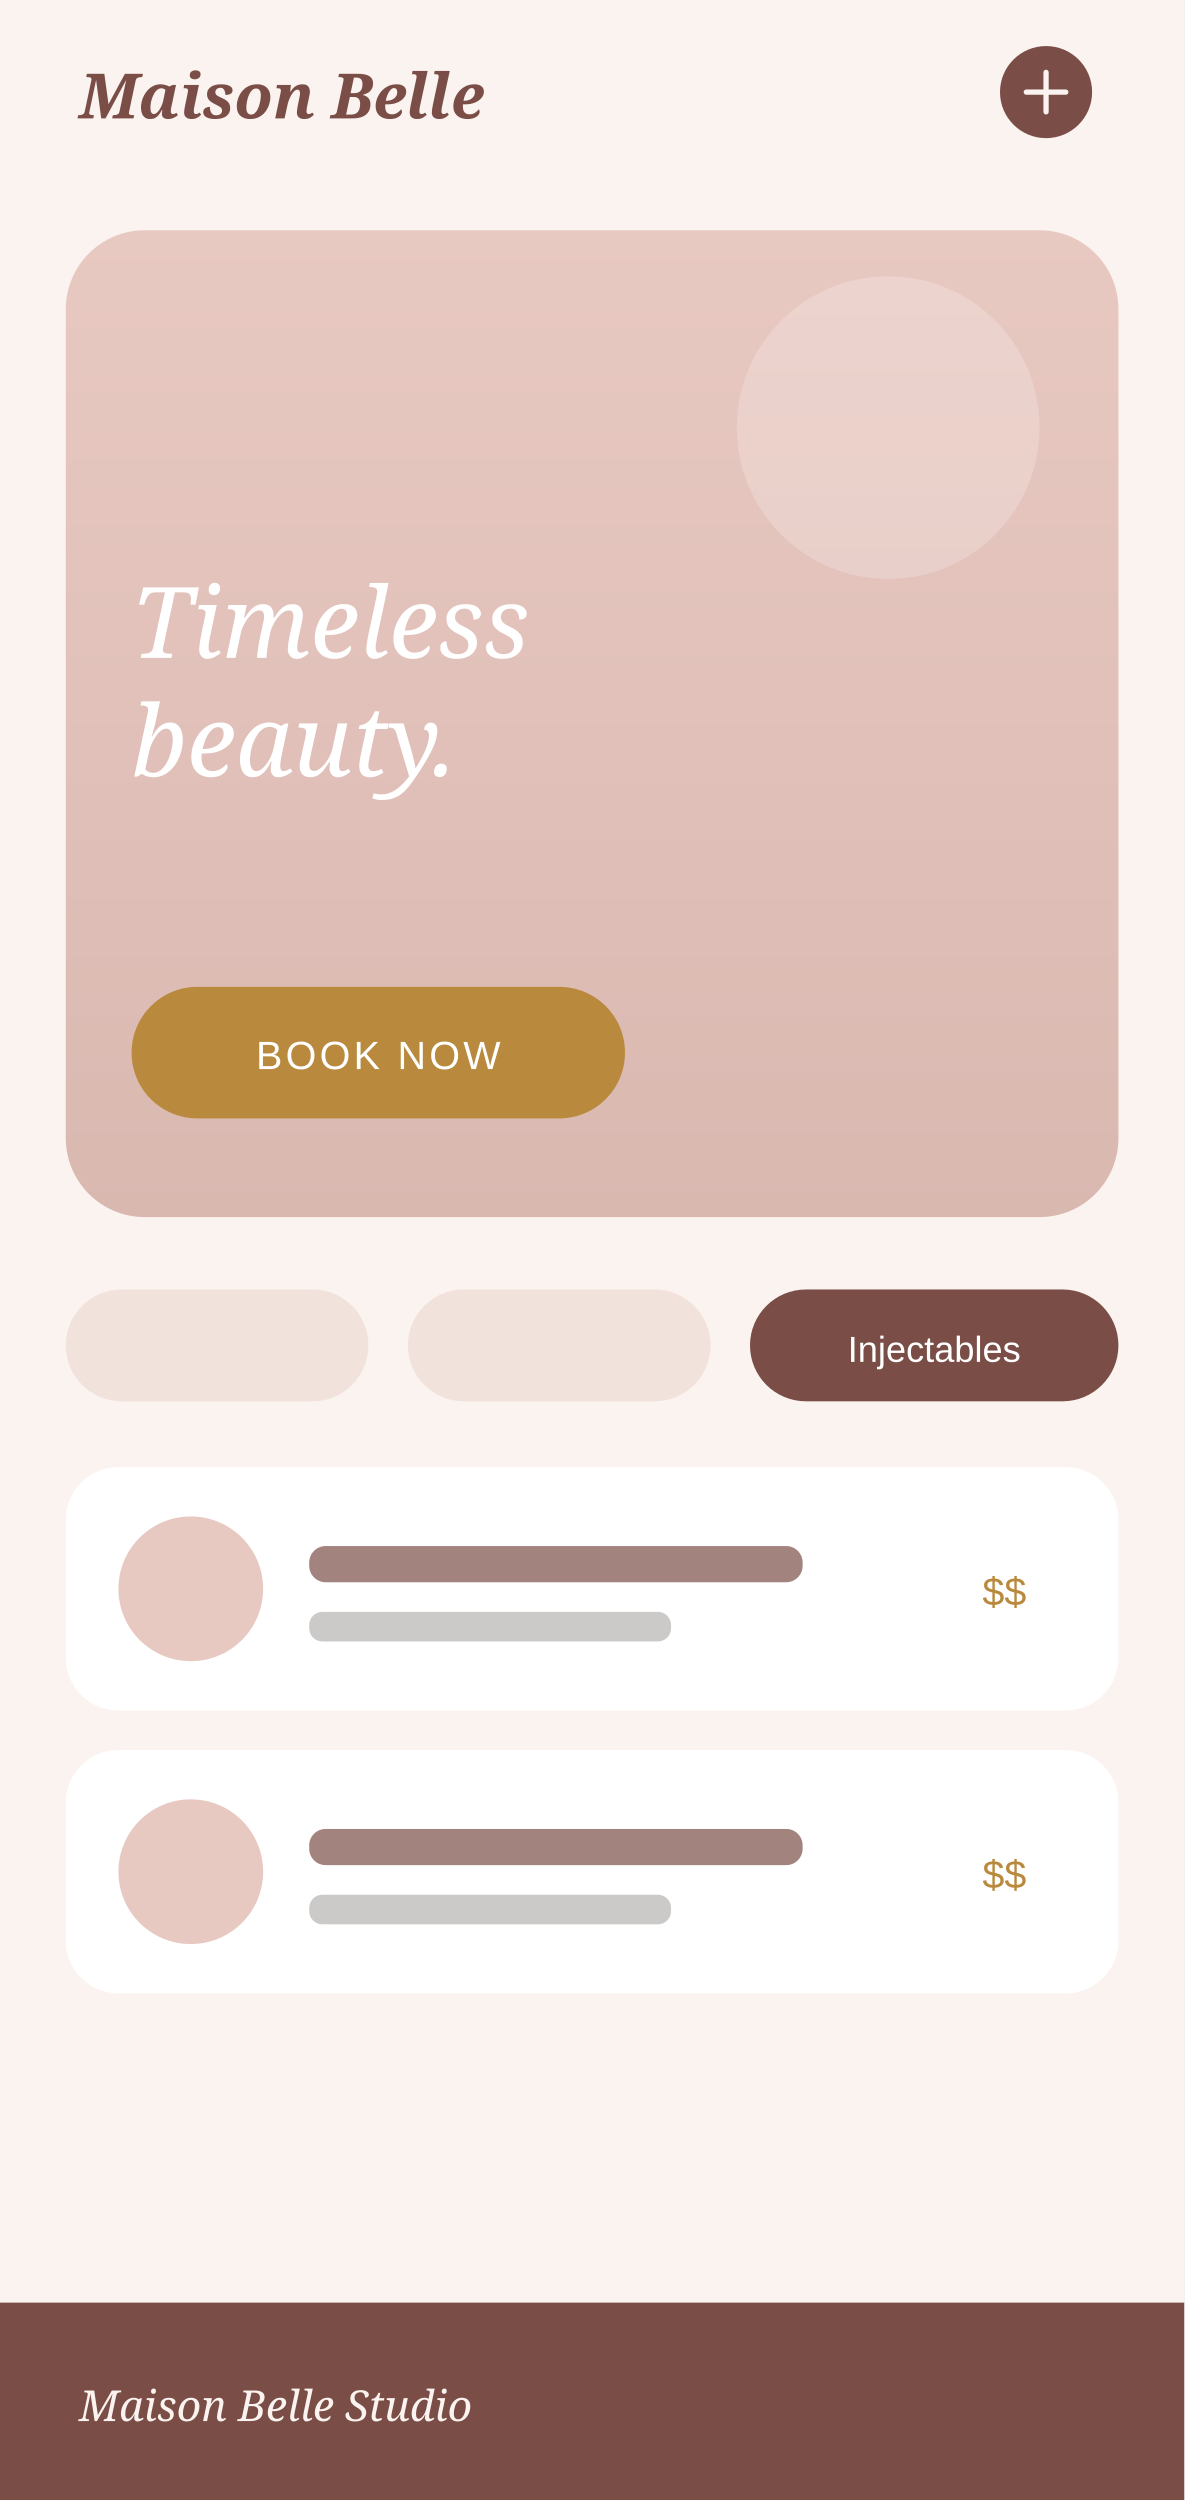
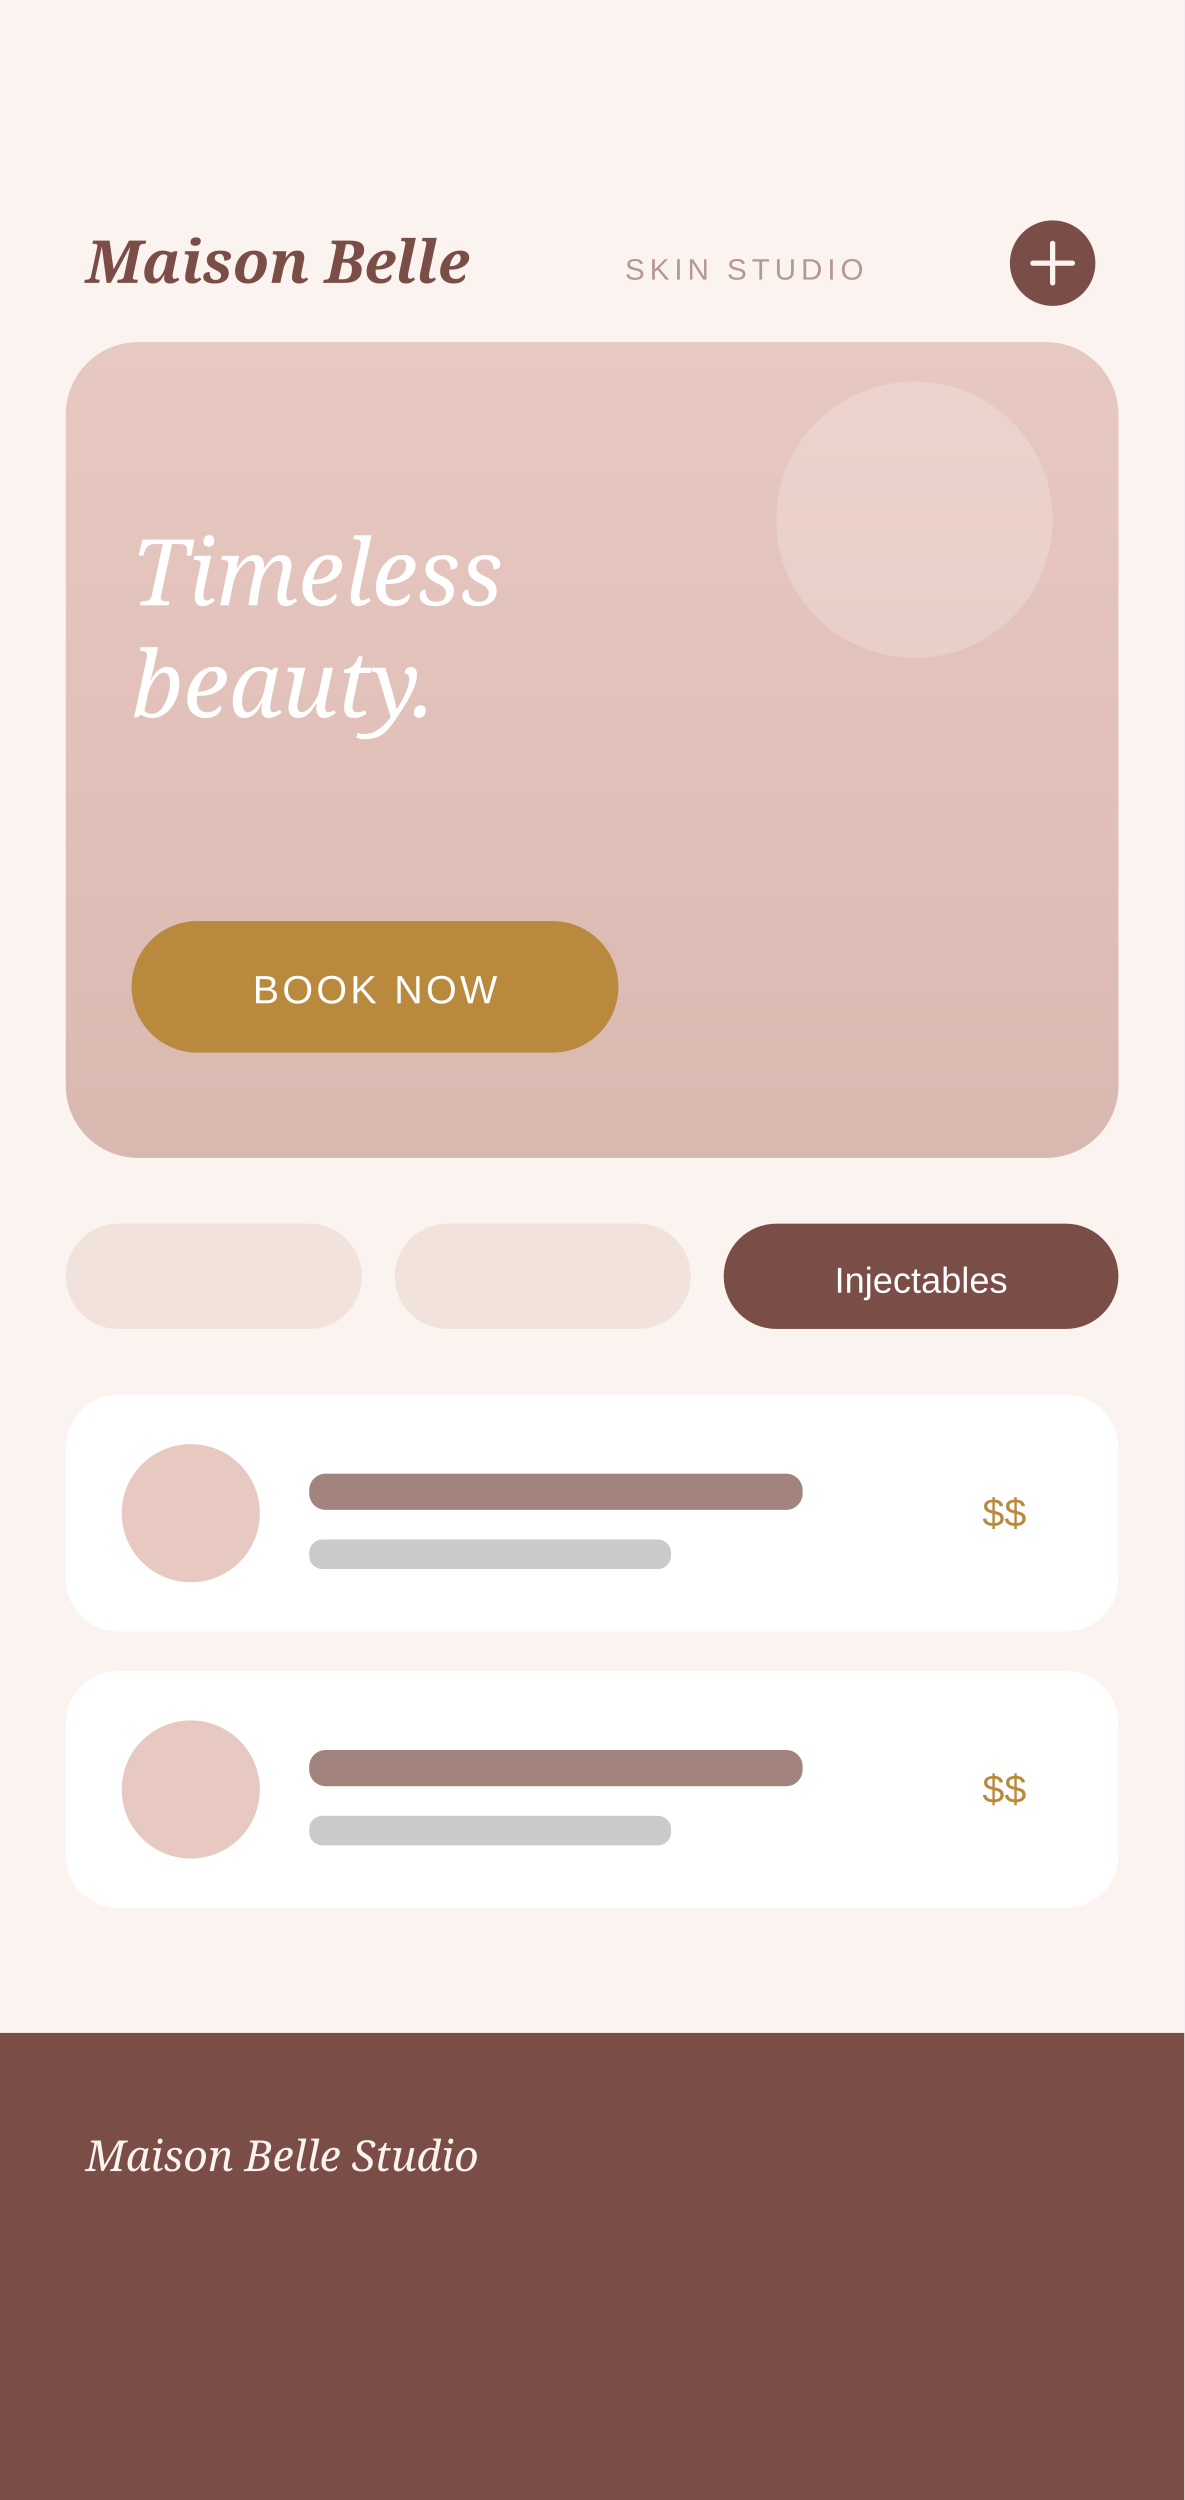
<svg xmlns="http://www.w3.org/2000/svg" viewBox="0 0 360 760" width="360" height="760" role="img" aria-label="A different med spa website design, built for mobile by TechxServe">
  <defs>
    <linearGradient id="blush" x1="0" y1="0" x2="0" y2="1">
      <stop offset="0" stop-color="#E8C9C2" />
      <stop offset="1" stop-color="#D9B8B0" />
    </linearGradient>
  </defs>
  <rect width="360" height="760" fill="#FBF3EF" />
-   <rect x="0" y="0" width="360" height="56" fill="#FBF3EF" />
-   <text x="24" y="36" font-family="Georgia, serif" font-size="19" fill="#7A4E47" font-weight="600" font-style="italic">Maison Belle</text>
-   <circle cx="318" cy="28" r="14" fill="#7A4E47" />
-   <path d="M312 28h12M318 22v12" stroke="#FBF3EF" stroke-width="1.6" stroke-linecap="round" />
-   <rect x="20" y="70" width="320" height="300" rx="24" fill="url(#blush)" />
-   <circle cx="270" cy="130" r="46" fill="#FBF3EF" opacity="0.25" />
-   <text x="40" y="200" font-family="Georgia, serif" font-size="30" fill="#FFFFFF" font-style="italic">Timeless</text>
-   <text x="40" y="236" font-family="Georgia, serif" font-size="30" fill="#FFFFFF" font-style="italic">beauty.</text>
-   <rect x="40" y="300" width="150" height="40" rx="20" fill="#B98A3E" />
-   <text x="115" y="325" font-family="Arial" font-size="12" fill="#FFFFFF" text-anchor="middle" letter-spacing="1">BOOK NOW</text>
-   <rect x="20" y="392" width="92" height="34" rx="17" fill="#F1E2DC" />
-   <rect x="124" y="392" width="92" height="34" rx="17" fill="#F1E2DC" />
-   <rect x="228" y="392" width="112" height="34" rx="17" fill="#7A4E47" />
-   <text x="284" y="414" font-family="Arial" font-size="11" fill="#FFF" text-anchor="middle">Injectables</text>
-   <g>
-     <rect x="20" y="446" width="320" height="74" rx="16" fill="#FFFFFF" />
-     <rect x="20" y="532" width="320" height="74" rx="16" fill="#FFFFFF" />
-     <circle cx="58" cy="483" r="22" fill="#E8C9C2" />
-     <circle cx="58" cy="569" r="22" fill="#E8C9C2" />
-     <rect x="94" y="470" width="150" height="11" rx="5" fill="#7A4E47" opacity="0.7" />
-     <rect x="94" y="490" width="110" height="9" rx="4" fill="#2E2A26" opacity="0.25" />
-     <rect x="94" y="556" width="150" height="11" rx="5" fill="#7A4E47" opacity="0.7" />
-     <rect x="94" y="576" width="110" height="9" rx="4" fill="#2E2A26" opacity="0.25" />
-     <text x="312" y="488" font-family="Arial" font-size="12" fill="#B98A3E" text-anchor="end">$$</text>
-     <text x="312" y="574" font-family="Arial" font-size="12" fill="#B98A3E" text-anchor="end">$$</text>
-   </g>
-   <rect x="0" y="700" width="360" height="60" fill="#7A4E47" />
-   <text x="24" y="736" font-family="Georgia, serif" font-size="13" fill="#FBF3EF" font-style="italic">Maison Belle Studio</text>
+   <text x="26" y="86" font-family="Georgia, serif" font-size="18" fill="#7A4E47" font-weight="600" font-style="italic">Maison Belle</text>
+   <text x="190" y="85" font-family="Arial, sans-serif" font-size="9" fill="#7A4E47" opacity="0.55" letter-spacing="1.5">SKIN STUDIO</text>
+   <circle cx="320" cy="80" r="13" fill="#7A4E47" />
+   <path d="M314 80h12M320 74v12" stroke="#FBF3EF" stroke-width="1.6" stroke-linecap="round" />
+   <rect x="20" y="104" width="320" height="248" rx="22" fill="url(#blush)" />
+   <circle cx="278" cy="158" r="42" fill="#FBF3EF" opacity="0.25" />
+   <text x="40" y="184" font-family="Georgia, serif" font-size="28" fill="#FFFFFF" font-style="italic">Timeless</text>
+   <text x="40" y="218" font-family="Georgia, serif" font-size="28" fill="#FFFFFF" font-style="italic">beauty.</text>
+   <rect x="40" y="280" width="148" height="40" rx="20" fill="#B98A3E" />
+   <text x="114" y="305" font-family="Arial" font-size="12" fill="#FFFFFF" text-anchor="middle" letter-spacing="1">BOOK NOW</text>
+   <rect x="20" y="372" width="90" height="32" rx="16" fill="#F1E2DC" />
+   <rect x="120" y="372" width="90" height="32" rx="16" fill="#F1E2DC" />
+   <rect x="220" y="372" width="120" height="32" rx="16" fill="#7A4E47" />
+   <text x="280" y="393" font-family="Arial" font-size="11" fill="#FFF" text-anchor="middle">Injectables</text>
+   <rect x="20" y="424" width="320" height="72" rx="16" fill="#FFFFFF" />
+   <rect x="20" y="508" width="320" height="72" rx="16" fill="#FFFFFF" />
+   <circle cx="58" cy="460" r="21" fill="#E8C9C2" />
+   <circle cx="58" cy="544" r="21" fill="#E8C9C2" />
+   <rect x="94" y="448" width="150" height="11" rx="5" fill="#7A4E47" opacity="0.7" />
+   <rect x="94" y="468" width="110" height="9" rx="4" fill="#2E2A26" opacity="0.25" />
+   <rect x="94" y="532" width="150" height="11" rx="5" fill="#7A4E47" opacity="0.7" />
+   <rect x="94" y="552" width="110" height="9" rx="4" fill="#2E2A26" opacity="0.25" />
+   <text x="312" y="464" font-family="Arial" font-size="12" fill="#B98A3E" text-anchor="end">$$</text>
+   <text x="312" y="548" font-family="Arial" font-size="12" fill="#B98A3E" text-anchor="end">$$</text>
+   <rect x="0" y="618" width="360" height="142" fill="#7A4E47" />
+   <text x="26" y="660" font-family="Georgia, serif" font-size="13" fill="#FBF3EF" font-style="italic">Maison Belle Studio</text>
</svg>
